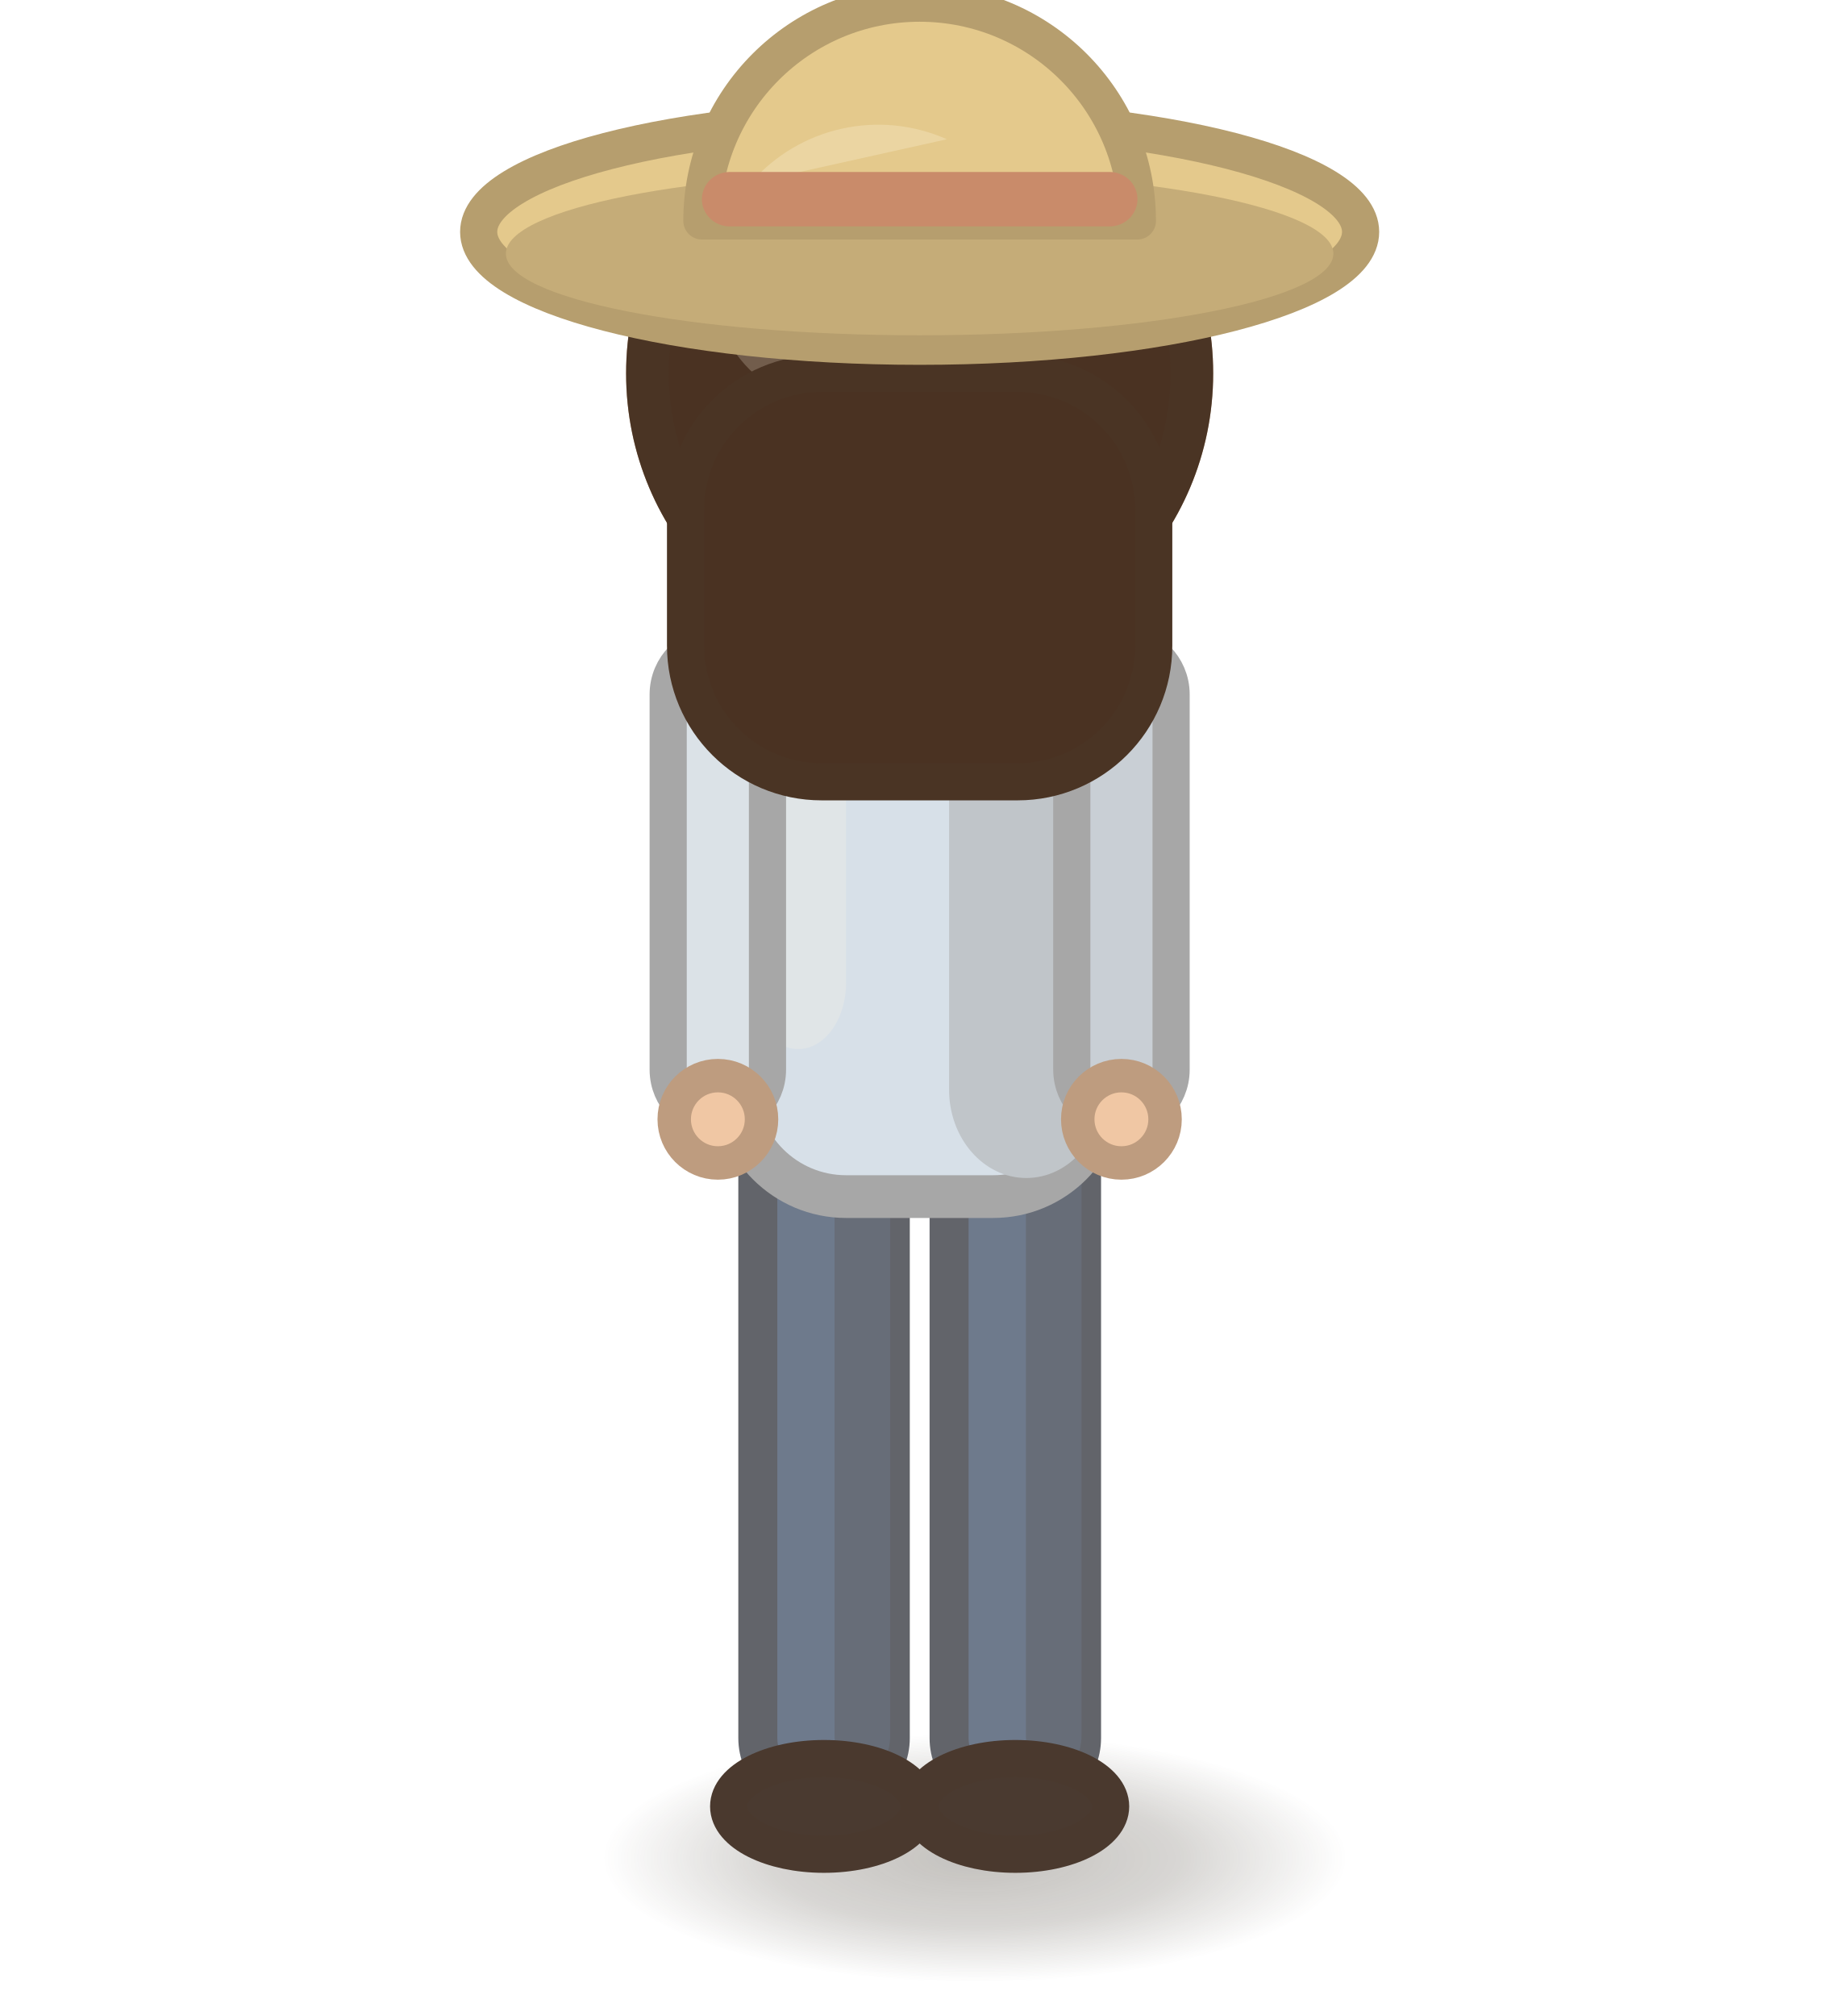
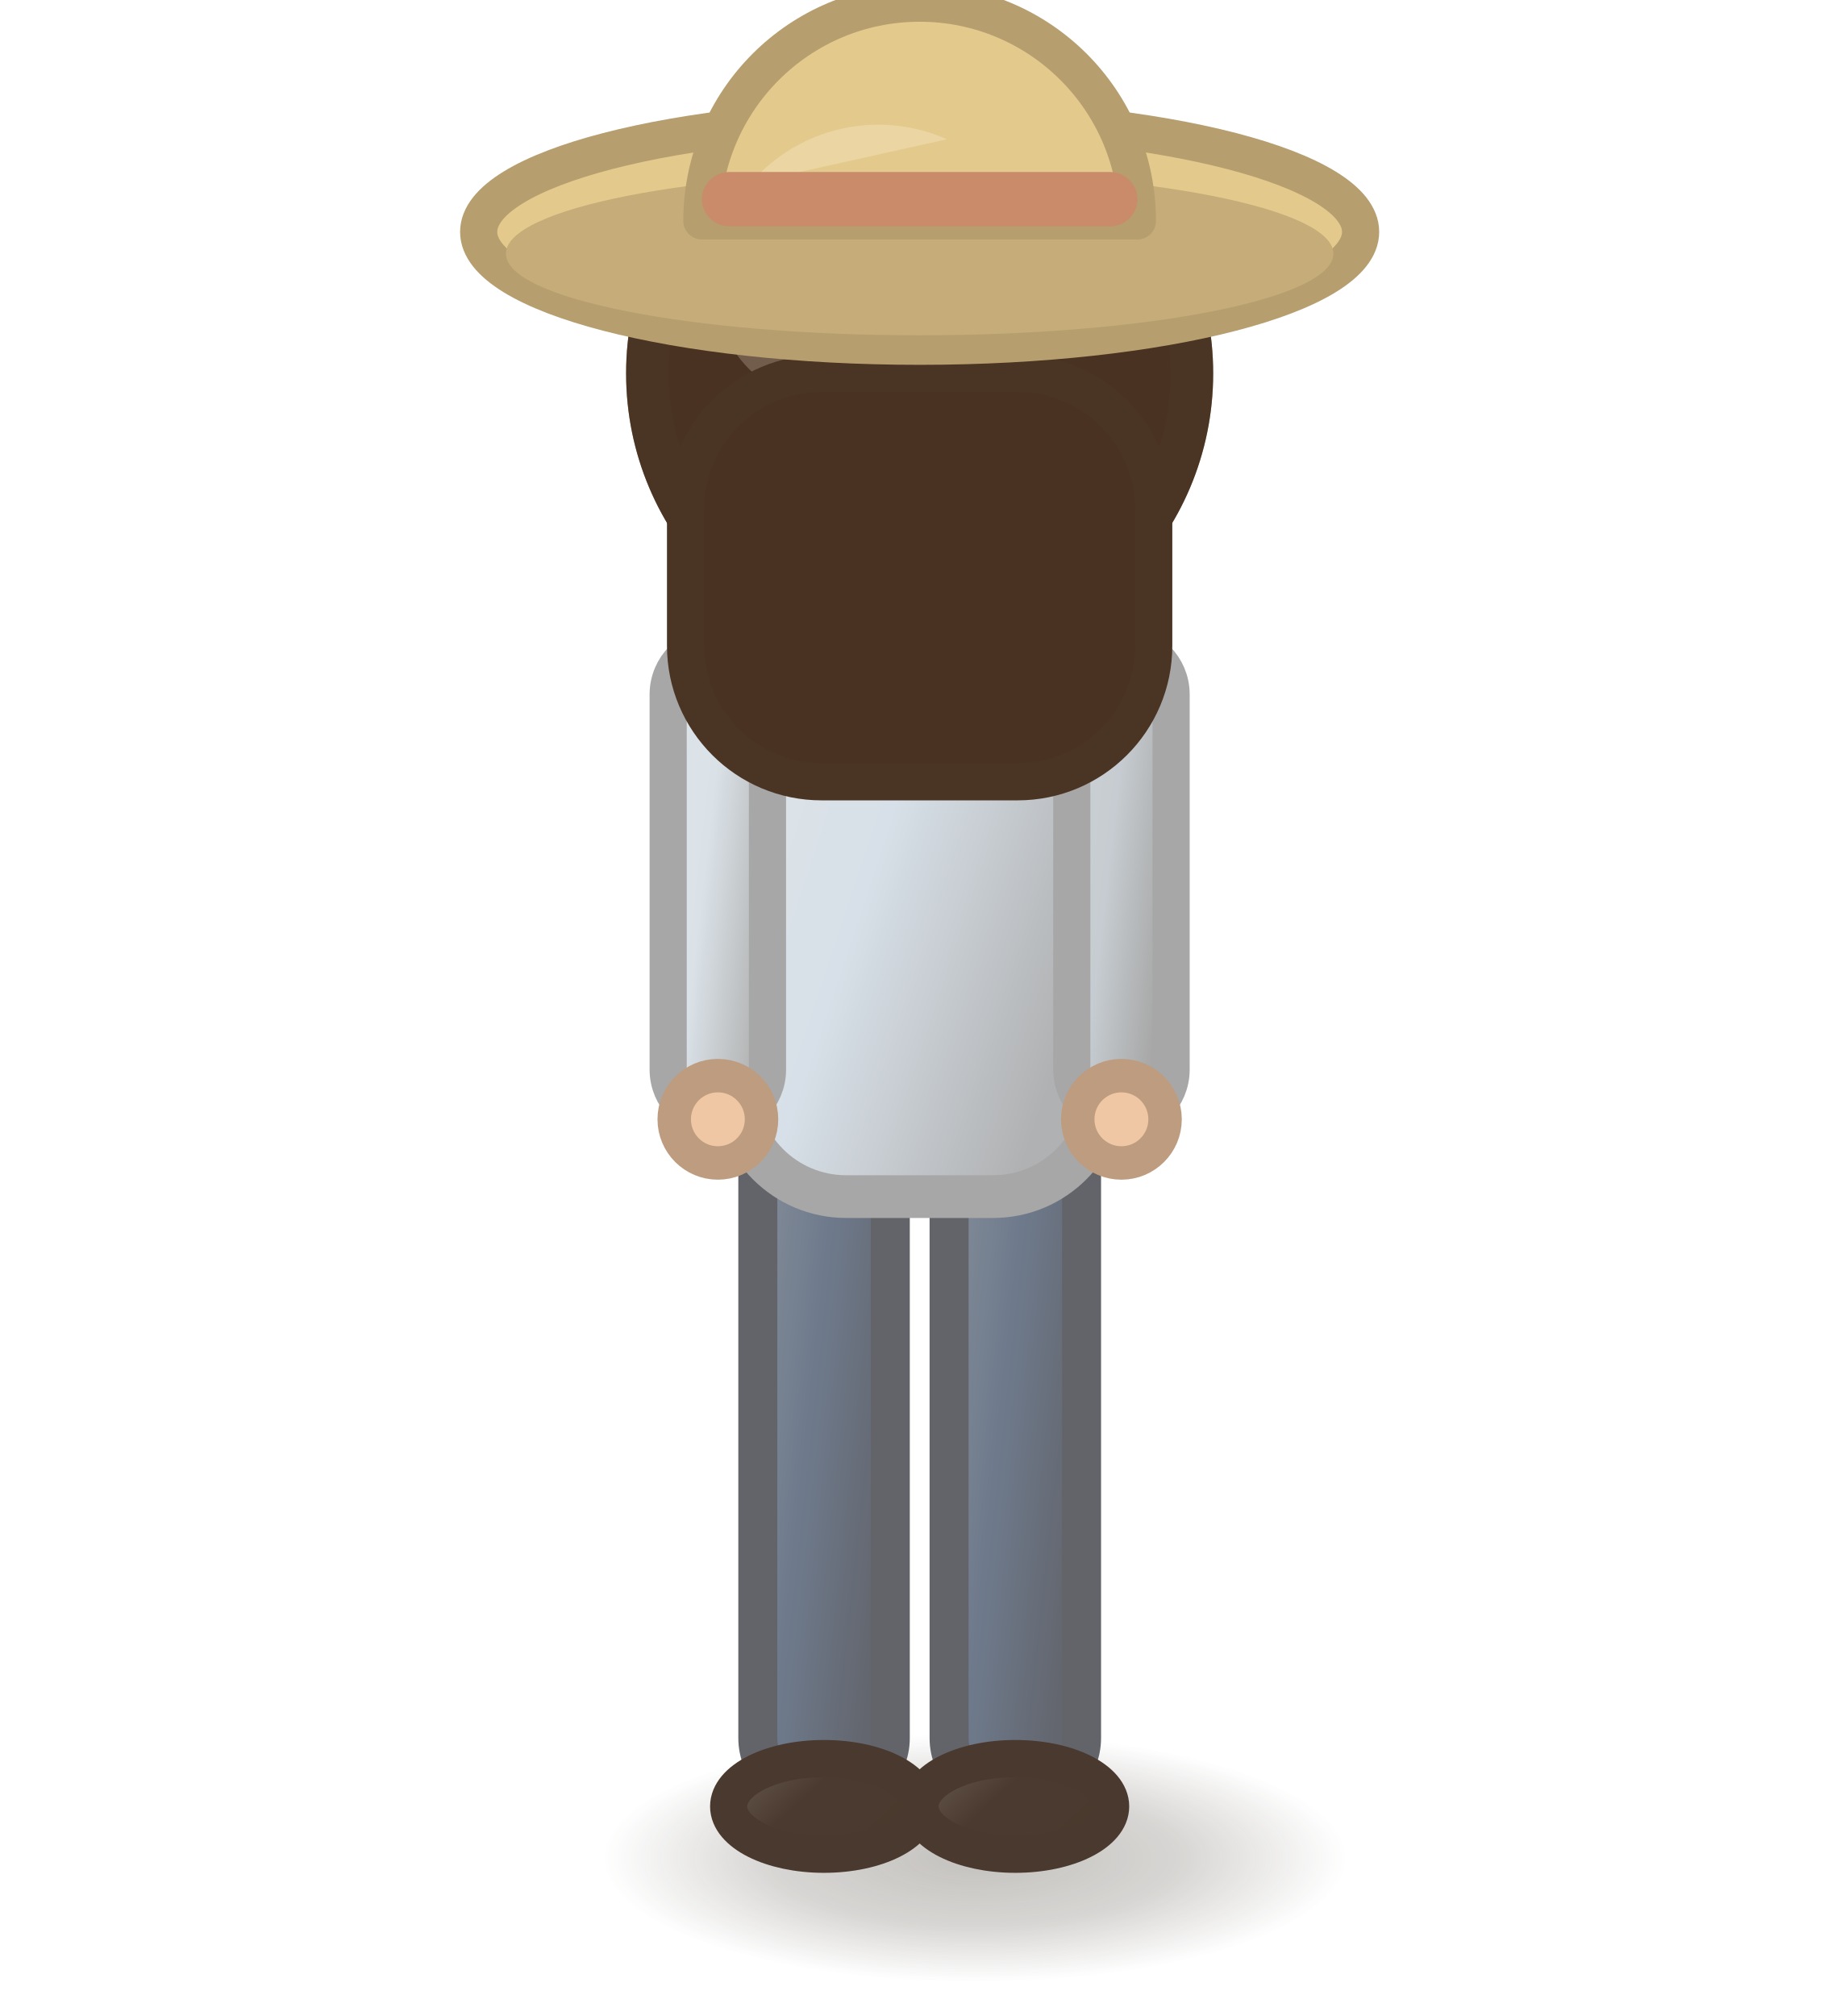
<svg xmlns="http://www.w3.org/2000/svg" width="198" height="217" viewBox="0 0 198 217">
  <defs>
-     <radialGradient id="r199" cx="0.5" cy="0.5" r="0.5">
+     <radialGradient id="r271" cx="0.5" cy="0.5" r="0.5">
      <stop offset="0" stop-color="#3A3226" stop-opacity="0.3" />
      <stop offset="0.55" stop-color="#3A3226" stop-opacity="0.2" />
      <stop offset="1" stop-color="#3A3226" stop-opacity="0" />
    </radialGradient>
+     <linearGradient id="l272" x1="0" y1="0" x2="1" y2="0.55">
+       <stop offset="0" stop-color="#858E9A" />
+       <stop offset="0.48" stop-color="#6E7A8C" />
+       <stop offset="1" stop-color="#63666E" />
+     </linearGradient>
+     <linearGradient id="l273" x1="0" y1="0" x2="1" y2="0.55">
+       <stop offset="0" stop-color="#858E9A" />
+       <stop offset="0.48" stop-color="#6E7A8C" />
+       <stop offset="1" stop-color="#63666E" />
+     </linearGradient>
+     <linearGradient id="l274" x1="0" y1="0" x2="1" y2="0.55">
+       <stop offset="0" stop-color="#6E6054" />
+       <stop offset="0.48" stop-color="#4A3A30" />
+       <stop offset="1" stop-color="#4A3A2E" />
+     </linearGradient>
+     <linearGradient id="l275" x1="0" y1="0" x2="1" y2="0.55">
+       <stop offset="0" stop-color="#6E6054" />
+       <stop offset="0.48" stop-color="#4A3A30" />
+       <stop offset="1" stop-color="#4A3A2E" />
+     </linearGradient>
+     <linearGradient id="l276" x1="0" y1="0" x2="1" y2="0.55">
+       <stop offset="0" stop-color="#E0E5E7" />
+       <stop offset="0.48" stop-color="#D7E0E8" />
+       <stop offset="1" stop-color="#B0B1B2" />
+     </linearGradient>
+     <linearGradient id="l277" x1="0" y1="0" x2="1" y2="0.55">
+       <stop offset="0" stop-color="#DFE5E7" />
+       <stop offset="0.48" stop-color="#DAE2E8" />
+       <stop offset="1" stop-color="#B5B6B6" />
+     </linearGradient>
+     <linearGradient id="l278" x1="0" y1="0" x2="1" y2="0.55">
+       <stop offset="0" stop-color="#CED2D3" />
+       <stop offset="0.48" stop-color="#C6CCD1" />
+       <stop offset="1" stop-color="#A6A6A5" />
+     </linearGradient>
+     <radialGradient id="r279" cx="0.36" cy="0.32" r="0.74">
+       <stop offset="0" stop-color="#F3D2B2" />
+       <stop offset="0.55" stop-color="#F0C7A4" />
+       <stop offset="1" stop-color="#C8A586" />
+     </radialGradient>
  </defs>
-   <ellipse cx="104.94" cy="200" rx="39.9" ry="13.38" fill="url(#r199)" />
+   <ellipse cx="104.94" cy="200" rx="39.9" ry="13.38" fill="url(#r271)" />
  <g transform="translate(0,0)">
-     <rect x="81.58" y="120.8" width="14.26" height="72.27" rx="5.988" fill="#6E7A8C" stroke="#62646A" stroke-width="4.2" />
-     <rect x="89.84" y="122.8" width="5.99" height="68.27" rx="4.277" fill="#676D78" />
-     <rect x="102.17" y="120.8" width="14.26" height="72.27" rx="5.988" fill="#6E7A8C" stroke="#62646A" stroke-width="4.2" />
-     <rect x="110.44" y="122.8" width="5.99" height="68.27" rx="4.277" fill="#676D78" />
-     <ellipse cx="88.7" cy="194.44" rx="10.26" ry="5.15" fill="#4A3A30" stroke="#4A392E" stroke-width="4.0" />
-     <ellipse cx="109.3" cy="194.44" rx="10.26" ry="5.15" fill="#4A3A30" stroke="#4A392E" stroke-width="4.0" />
-     <rect x="79.2" y="63.4" width="39.6" height="65.4" rx="11.88" fill="#D7E0E8" stroke="#A7A7A7" stroke-width="4.6" />
-     <rect x="102.17" y="65.4" width="16.63" height="61.4" rx="9.504" fill="#C0C5C9" />
-     <rect x="80.78" y="65.4" width="10.3" height="47.52" rx="7.128" fill="#E0E5E7" />
+     <rect x="81.58" y="120.8" width="14.26" height="72.27" rx="5.988" fill="url(#l272)" stroke="#62646A" stroke-width="4.2" />
+     <rect x="102.17" y="120.8" width="14.26" height="72.27" rx="5.988" fill="url(#l273)" stroke="#62646A" stroke-width="4.2" />
+     <ellipse cx="88.7" cy="194.44" rx="10.26" ry="5.15" fill="url(#l274)" stroke="#4A392E" stroke-width="4.0" />
+     <ellipse cx="109.3" cy="194.44" rx="10.26" ry="5.15" fill="url(#l275)" stroke="#4A392E" stroke-width="4.0" />
+     <rect x="79.2" y="63.4" width="39.6" height="65.4" rx="11.88" fill="url(#l276)" stroke="#A7A7A7" stroke-width="4.6" />
    <rect x="79.2" y="63.4" width="39.6" height="9.5" rx="7.128" fill="#B2B4B6" />
-     <rect x="71.93" y="69.4" width="10.69" height="51.08" rx="5.346" fill="#DBE2E7" stroke="#A7A7A7" stroke-width="4.0" />
+     <rect x="71.93" y="69.4" width="10.69" height="51.08" rx="5.346" fill="url(#l277)" stroke="#A7A7A7" stroke-width="4.0" />
    <circle cx="77.28" cy="120.48" r="4.7" fill="#F0C7A4" stroke="#BE9C7F" stroke-width="3.6" />
-     <rect x="115.38" y="69.4" width="10.69" height="51.08" rx="5.346" fill="#C9CFD5" stroke="#A7A7A7" stroke-width="4.0" />
+     <rect x="115.38" y="69.4" width="10.69" height="51.08" rx="5.346" fill="url(#l278)" stroke="#A7A7A7" stroke-width="4.0" />
    <circle cx="120.72" cy="120.48" r="4.7" fill="#F0C7A4" stroke="#BE9C7F" stroke-width="3.6" />
-     <circle cx="99" cy="40.19" r="29.3" fill="#F0C7A4" stroke="#BE9C7F" stroke-width="4.6" />
-     <path d="M 107.79 13.82 A 29.3 29.3 0 0 0 107.79 67.74 Z" fill="#DAB494" />
+     <circle cx="99" cy="40.19" r="29.3" fill="url(#r279)" stroke="#BE9C7F" stroke-width="4.6" />
    <circle cx="99" cy="40.19" r="29.3" fill="#4A3222" stroke="#4A3424" stroke-width="4.6" />
    <circle cx="90.21" cy="30.23" r="13.48" fill="#725D4C" />
    <rect x="73.8" y="40.19" width="50.4" height="43.96" rx="14.652" fill="#4A3222" stroke="#4A3424" stroke-width="4.0" />
    <ellipse cx="99" cy="24.96" rx="47.47" ry="12.31" fill="#E4C98C" stroke="#B69E6E" stroke-width="4.0" />
    <ellipse cx="99" cy="27.3" rx="44.54" ry="8.79" fill="#C5AC78" />
    <path d="M 75.56 23.78 A 23.44 23.44 0 0 1 122.44 23.78 Z" fill="#E4C98C" stroke="#B69E6E" stroke-width="4.0" stroke-linecap="round" stroke-linejoin="round" />
    <path d="M 80.83 19.68 A 18.17 18.17 0 0 1 101.93 14.99 Z" fill="#EBD5A2" />
    <rect x="75.56" y="18.51" width="46.89" height="5.86" rx="3" fill="#C98B6A" />
  </g>
</svg>
